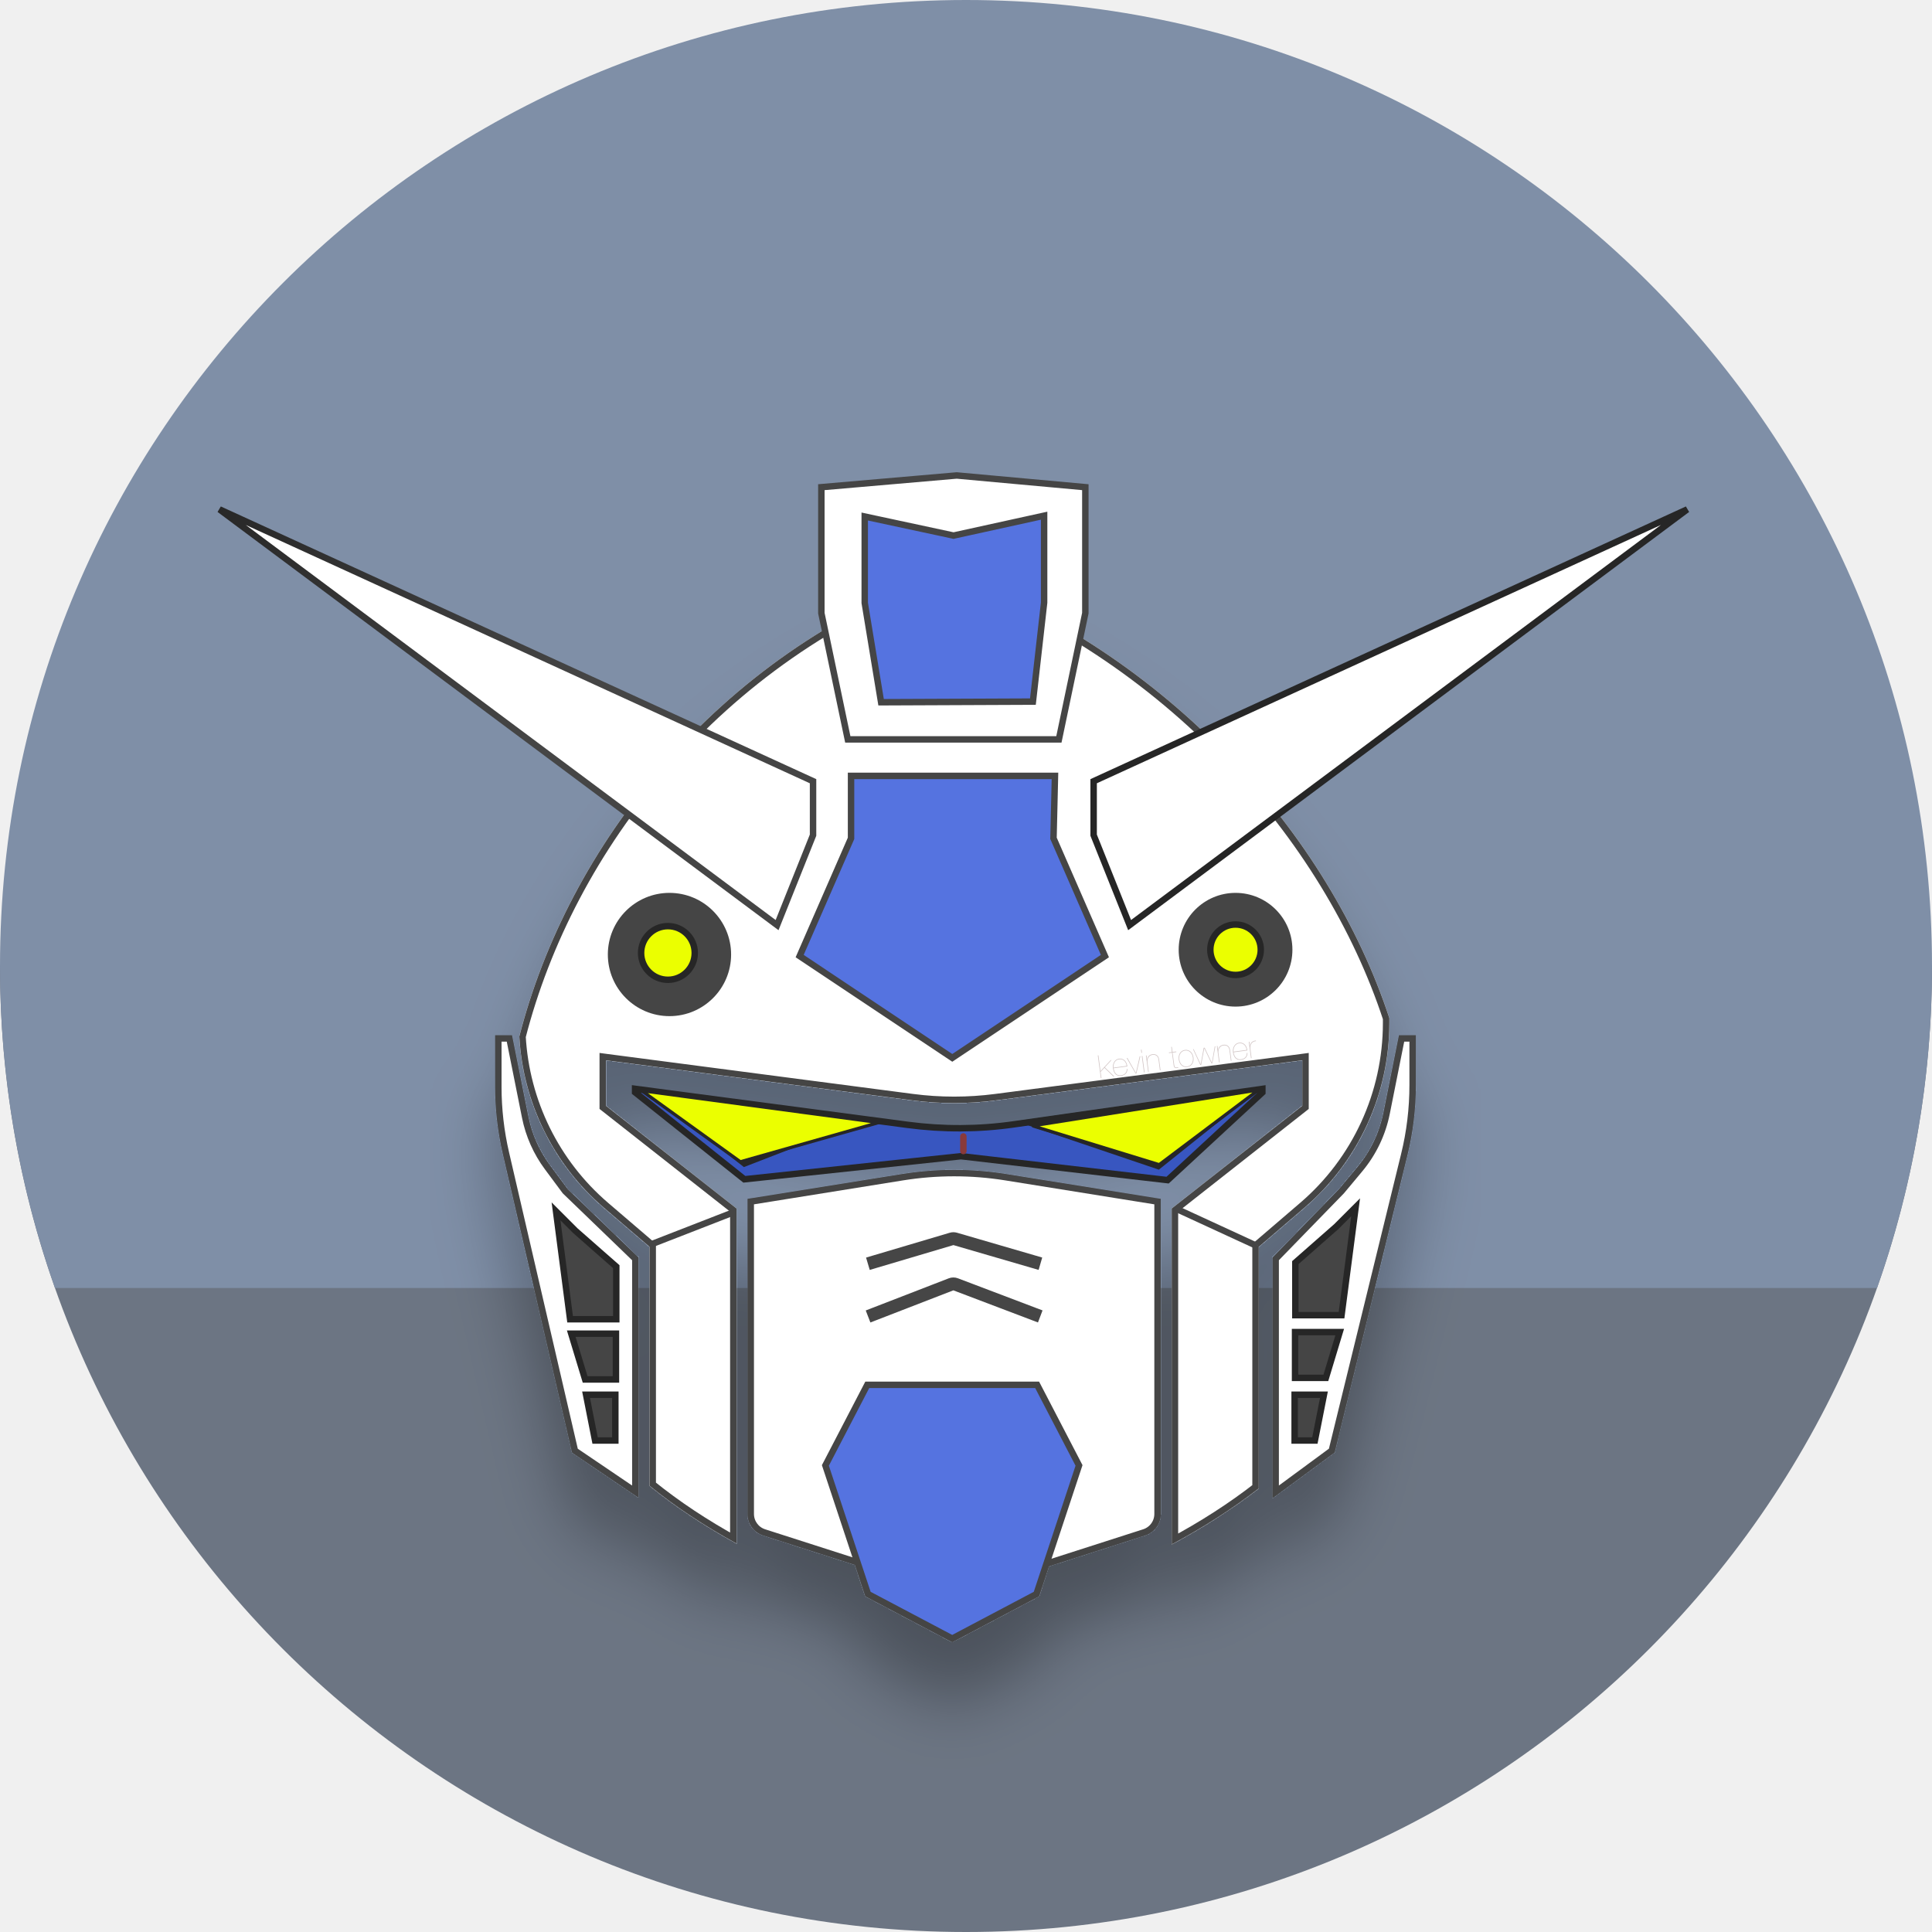
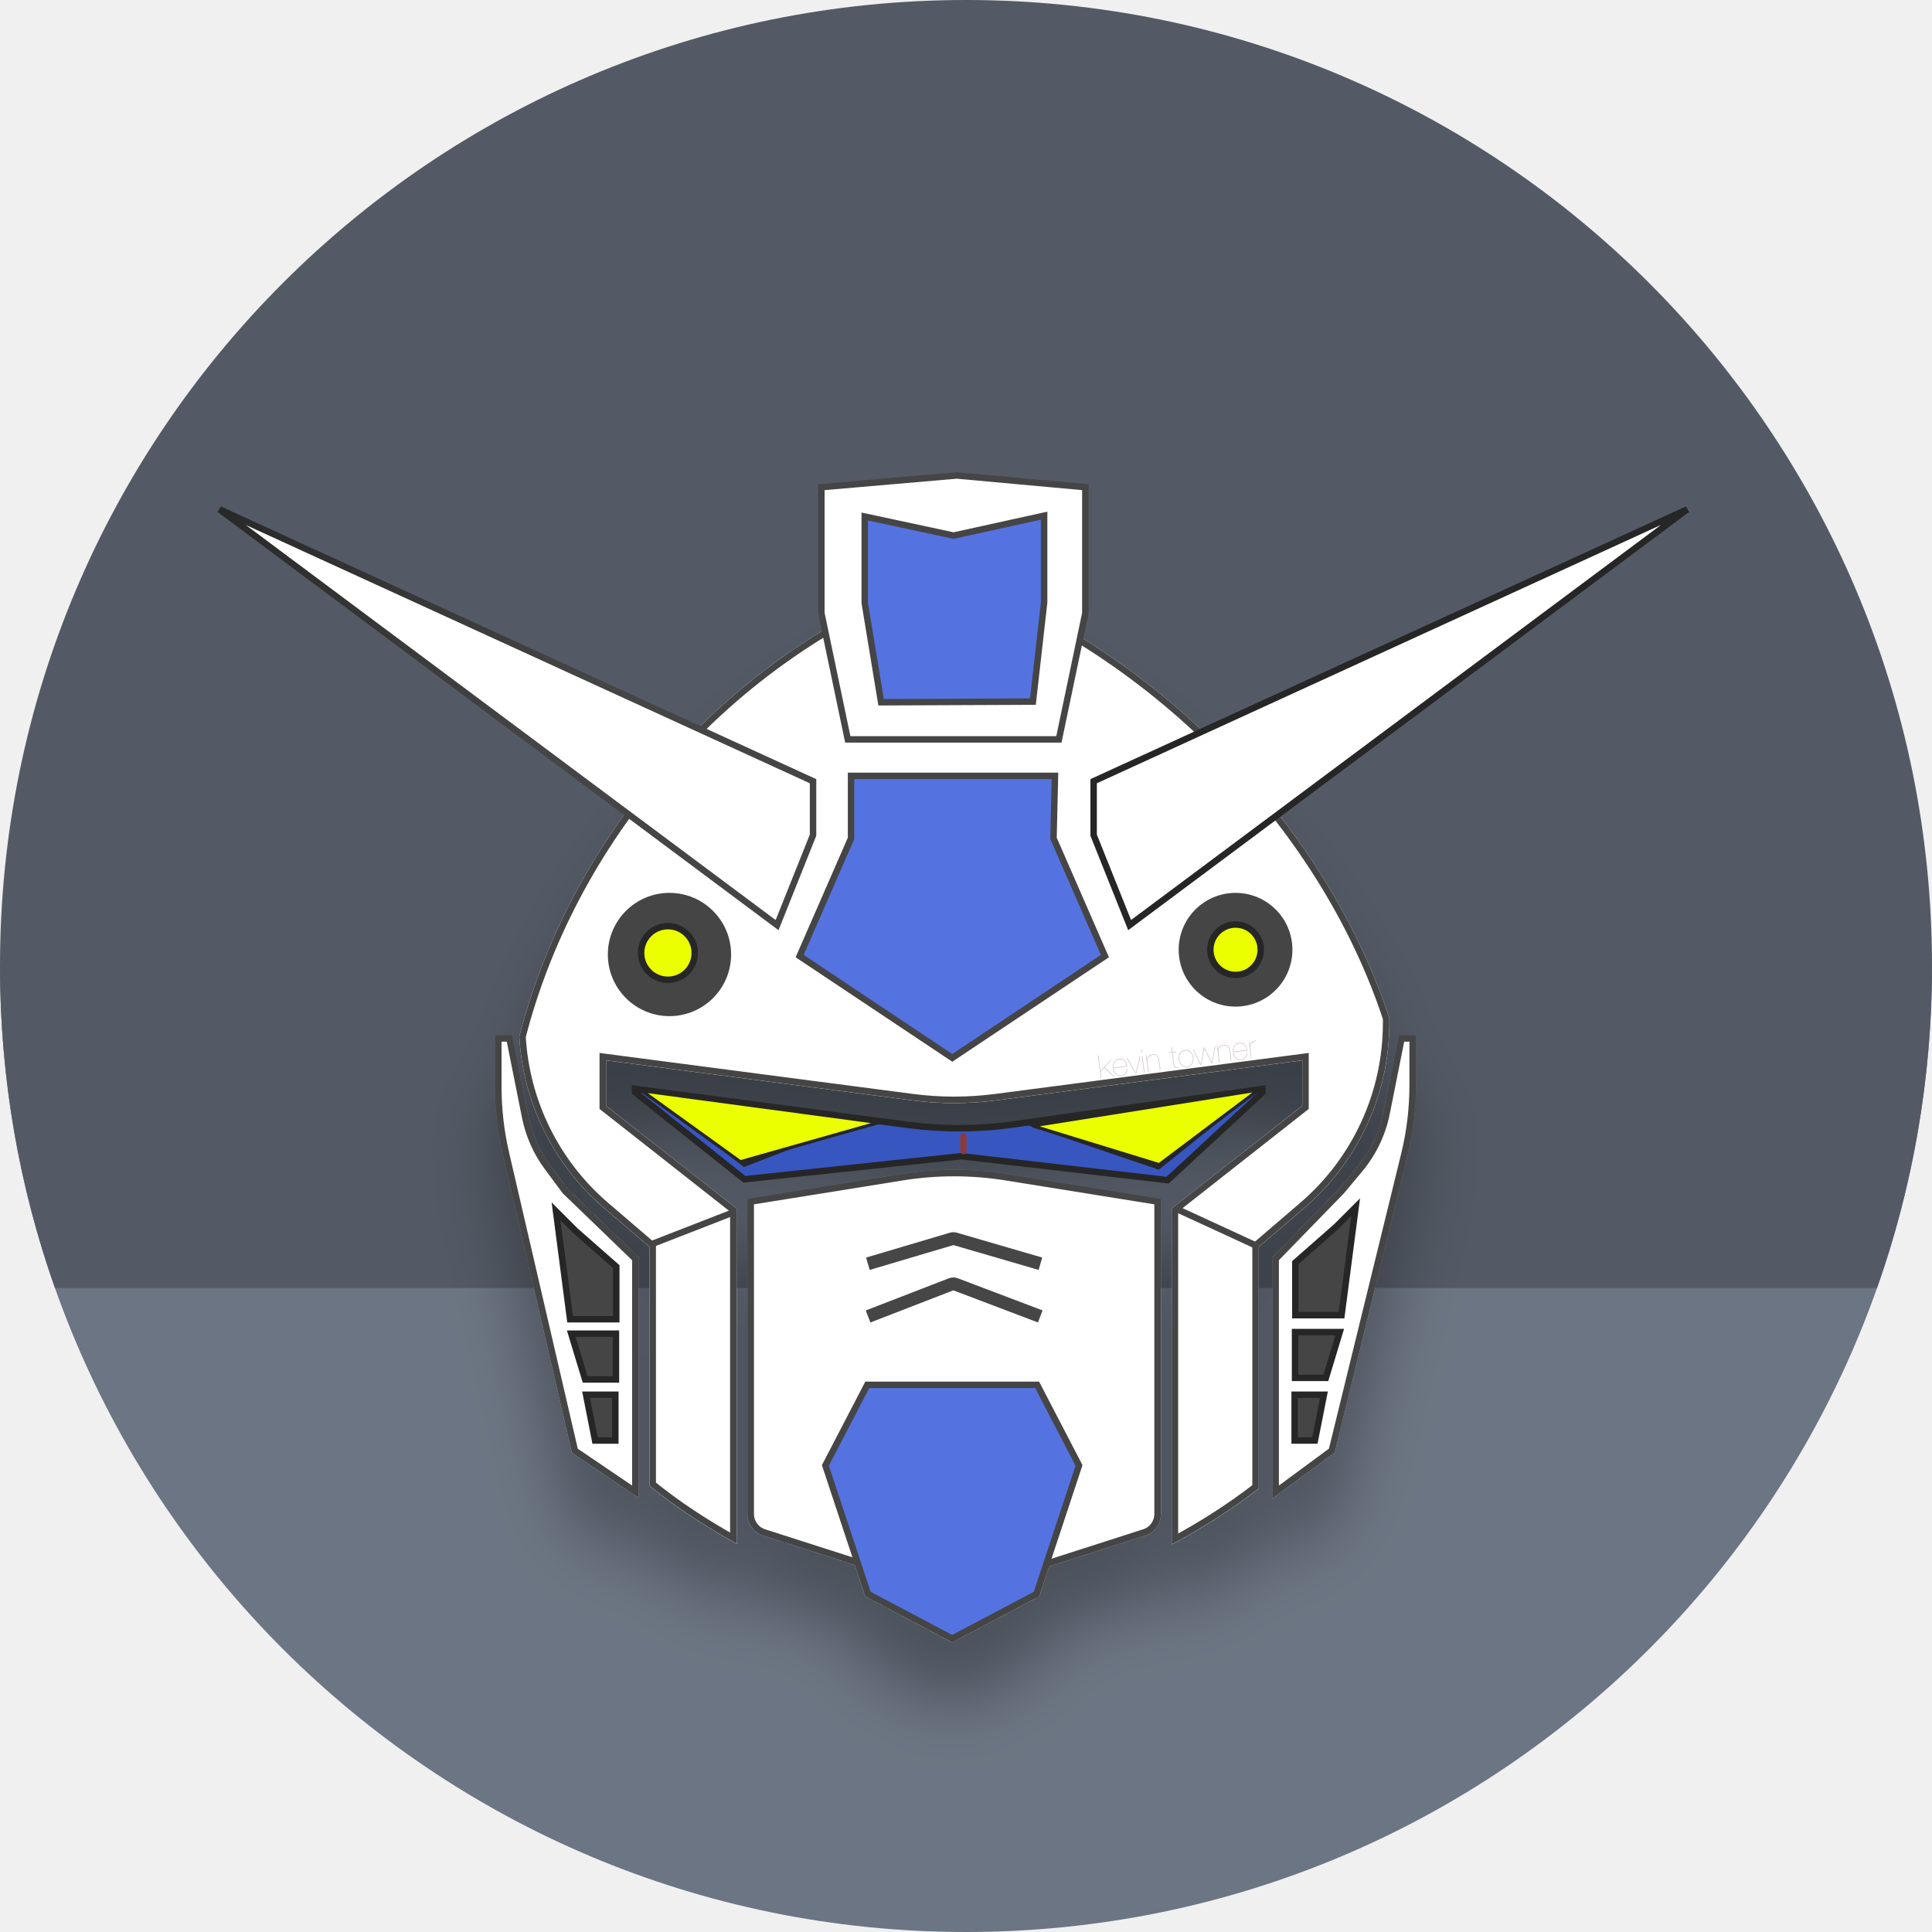
<svg xmlns="http://www.w3.org/2000/svg" width="60" height="60" viewBox="0 0 60 60" fill="none">
  <path fill-rule="evenodd" clip-rule="evenodd" d="M30 60C46.569 60 60 46.569 60 30H0C0 46.569 13.431 60 30 60Z" fill="#6C7583" />
-   <path fill-rule="evenodd" clip-rule="evenodd" d="M58.293 40C59.398 36.872 60 33.506 60 30C60 13.431 46.569 0 30 0C13.431 0 0 13.431 0 30C0 33.506 0.602 36.872 1.707 40H58.293Z" fill="#7F8FA7" />
+   <path fill-rule="evenodd" clip-rule="evenodd" d="M58.293 40C59.398 36.872 60 33.506 60 30C60 13.431 46.569 0 30 0C13.431 0 0 13.431 0 30C0 33.506 0.602 36.872 1.707 40H58.293Z" fill="#545A65" />
  <g filter="url(#filter0_d_537_2)">
    <mask id="path-3-inside-1_537_2" fill="white">
      <path fill-rule="evenodd" clip-rule="evenodd" d="M43.147 31.618V31.771C43.147 33.977 42.183 36.072 40.508 37.508L39.092 38.722V45.672V46.222C38.289 46.847 37.388 47.427 36.389 47.962V37.531L40.444 34.342V32.928L30.928 34.172C30.067 34.285 29.196 34.285 28.335 34.172L18.819 32.928V34.342L22.874 37.531V47.936C21.868 47.385 20.967 46.786 20.171 46.14V45.671V38.72L18.755 37.507C17.186 36.162 16.241 34.238 16.128 32.187C17.634 26.32 22.186 20.361 29.361 17.752C36.303 20.277 41.281 25.938 43.147 31.618Z" />
    </mask>
    <path fill-rule="evenodd" clip-rule="evenodd" d="M43.147 31.618V31.771C43.147 33.977 42.183 36.072 40.508 37.508L39.092 38.722V45.672V46.222C38.289 46.847 37.388 47.427 36.389 47.962V37.531L40.444 34.342V32.928L30.928 34.172C30.067 34.285 29.196 34.285 28.335 34.172L18.819 32.928V34.342L22.874 37.531V47.936C21.868 47.385 20.967 46.786 20.171 46.14V45.671V38.72L18.755 37.507C17.186 36.162 16.241 34.238 16.128 32.187C17.634 26.32 22.186 20.361 29.361 17.752C36.303 20.277 41.281 25.938 43.147 31.618Z" fill="white" />
    <path d="M43.147 31.618H43.347V31.586L43.337 31.555L43.147 31.618ZM40.508 37.508L40.378 37.356L40.378 37.356L40.508 37.508ZM39.092 38.722L38.962 38.57L38.892 38.63V38.722H39.092ZM39.092 46.222L39.215 46.38L39.292 46.32V46.222H39.092ZM36.389 47.962H36.189V48.297L36.484 48.139L36.389 47.962ZM36.389 37.531L36.266 37.373L36.189 37.434V37.531H36.389ZM40.444 34.342L40.568 34.499L40.644 34.439V34.342H40.444ZM40.444 32.928H40.644V32.7L40.418 32.73L40.444 32.928ZM30.928 34.172L30.902 33.974L30.902 33.974L30.928 34.172ZM28.335 34.172L28.309 34.371L28.309 34.371L28.335 34.172ZM18.819 32.928L18.845 32.73L18.619 32.7V32.928H18.819ZM18.819 34.342H18.619V34.439L18.696 34.499L18.819 34.342ZM22.874 37.531H23.074V37.434L22.997 37.373L22.874 37.531ZM22.874 47.936L22.778 48.111L23.074 48.273V47.936H22.874ZM20.171 46.14H19.971V46.235L20.045 46.295L20.171 46.14ZM20.171 38.72H20.371V38.628L20.301 38.568L20.171 38.72ZM18.755 37.507L18.625 37.658L18.625 37.658L18.755 37.507ZM16.128 32.187L15.934 32.138L15.926 32.168L15.928 32.198L16.128 32.187ZM29.361 17.752L29.429 17.564L29.361 17.539L29.292 17.564L29.361 17.752ZM42.947 31.618V31.771H43.347V31.618H42.947ZM42.947 31.771C42.947 33.918 42.009 35.959 40.378 37.356L40.639 37.66C42.358 36.186 43.347 34.035 43.347 31.771H42.947ZM40.378 37.356L38.962 38.57L39.223 38.873L40.639 37.66L40.378 37.356ZM38.892 38.722V45.672H39.292V38.722H38.892ZM38.892 45.672V46.222H39.292V45.672H38.892ZM38.969 46.064C38.176 46.682 37.285 47.256 36.295 47.786L36.484 48.139C37.491 47.599 38.402 47.013 39.215 46.38L38.969 46.064ZM36.589 47.962V37.531H36.189V47.962H36.589ZM36.513 37.688L40.568 34.499L40.32 34.185L36.266 37.373L36.513 37.688ZM40.644 34.342V32.928H40.244V34.342H40.644ZM40.418 32.73L30.902 33.974L30.954 34.371L40.47 33.126L40.418 32.73ZM30.902 33.974C30.059 34.084 29.204 34.084 28.361 33.974L28.309 34.371C29.187 34.486 30.076 34.486 30.954 34.371L30.902 33.974ZM28.361 33.974L18.845 32.73L18.793 33.126L28.309 34.371L28.361 33.974ZM18.619 32.928V34.342H19.019V32.928H18.619ZM18.696 34.499L22.75 37.688L22.997 37.373L18.943 34.185L18.696 34.499ZM22.674 37.531V47.936H23.074V37.531H22.674ZM22.97 47.76C21.973 47.214 21.083 46.623 20.297 45.985L20.045 46.295C20.851 46.95 21.762 47.555 22.778 48.111L22.97 47.76ZM20.371 46.14V45.671H19.971V46.14H20.371ZM20.371 45.671V38.72H19.971V45.671H20.371ZM20.301 38.568L18.885 37.355L18.625 37.658L20.041 38.872L20.301 38.568ZM18.885 37.355C17.358 36.046 16.438 34.173 16.327 32.176L15.928 32.198C16.044 34.304 17.015 36.278 18.625 37.658L18.885 37.355ZM16.321 32.237C17.813 26.428 22.322 20.524 29.429 17.94L29.292 17.564C22.05 20.198 17.455 26.212 15.934 32.138L16.321 32.237ZM29.292 17.94C36.176 20.443 41.11 26.057 42.957 31.68L43.337 31.555C41.453 25.818 36.431 20.11 29.429 17.564L29.292 17.94Z" fill="#454545" mask="url(#path-3-inside-1_537_2)" />
    <path d="M23.399 37.303L23.315 37.316V37.401V47.017C23.315 47.278 23.483 47.509 23.732 47.589L29.601 49.473L29.632 49.483L29.663 49.473L35.532 47.589C35.781 47.509 35.949 47.278 35.949 47.017V37.401V37.316L35.865 37.303L31.233 36.559C30.172 36.389 29.092 36.389 28.031 36.559L23.399 37.303Z" fill="white" stroke="#454545" stroke-width="0.2" />
    <path d="M32.209 43.007L33.51 45.51L32.187 49.505L29.572 50.887L26.956 49.505L25.633 45.51L26.934 43.007L29.572 43.007L32.209 43.007Z" fill="#5573E0" stroke="#454545" stroke-width="0.2" />
    <path d="M27.145 39.19L29.551 38.476C29.587 38.465 29.627 38.465 29.663 38.475L32.119 39.19" stroke="#464646" stroke-width="0.4" stroke-linecap="square" />
    <path d="M27.145 40.812L29.536 39.886C29.582 39.869 29.633 39.868 29.679 39.886L32.119 40.812" stroke="#464646" stroke-width="0.4" stroke-linecap="square" />
    <path d="M19.731 39.136V39.094L19.7 39.065L17.552 36.993L17.003 36.254C16.659 35.791 16.422 35.258 16.309 34.692L15.836 32.329L15.82 32.249H15.738H15.576H15.476V32.349V33.752C15.476 34.444 15.555 35.133 15.711 35.807L17.846 45.013L17.855 45.051L17.887 45.074L19.574 46.217L19.731 46.323V46.135V39.136Z" fill="white" stroke="#454545" stroke-width="0.2" />
    <path d="M18.172 42.84L17.741 41.419H19.129V42.84H18.172Z" fill="#454545" stroke="#262626" stroke-width="0.2" />
    <path d="M17.705 40.971L17.268 37.62L17.871 38.223L17.871 38.223L17.876 38.227L18.524 38.797L19.139 39.337V40.971H17.705Z" fill="#454545" stroke="#262626" stroke-width="0.2" />
    <path d="M18.481 44.737L18.201 43.315H19.11V44.737H18.481Z" fill="#454545" stroke="#262626" stroke-width="0.2" />
    <path d="M39.617 39.136V39.096L39.645 39.067L41.663 36.992L42.233 36.309C42.649 35.809 42.934 35.214 43.062 34.576L43.511 32.329L43.527 32.249H43.609H43.771H43.871V32.349V33.695C43.871 34.425 43.784 35.152 43.61 35.86L41.368 45.014L41.359 45.05L41.33 45.071L39.776 46.215L39.617 46.332V46.135V39.136Z" fill="white" stroke="#454545" stroke-width="0.2" />
    <path d="M41.176 42.791L41.606 41.369H40.219V42.791H41.176Z" fill="#454545" stroke="#262626" stroke-width="0.2" />
    <path d="M41.663 40.844L42.1 37.493L41.497 38.096L41.497 38.096L41.492 38.1L40.228 39.211V40.844H41.663Z" fill="#454545" stroke="#262626" stroke-width="0.2" />
    <path d="M40.835 44.737L41.116 43.315H40.206V44.737H40.835Z" fill="#454545" stroke="#262626" stroke-width="0.2" />
  </g>
  <circle cx="20.791" cy="29.643" r="1.914" fill="#454545" />
  <circle cx="20.743" cy="29.595" r="0.833" fill="#EBFF00" stroke="#262626" stroke-width="0.2" />
  <circle cx="38.371" cy="29.495" r="1.766" fill="#454545" />
  <circle cx="38.371" cy="29.495" r="0.783" fill="#EBFF00" stroke="#262626" stroke-width="0.2" />
  <path d="M29.855 35.908L29.844 35.907L29.833 35.908L23.116 36.624L19.723 33.922V33.814L28.194 34.934C29.289 35.079 30.398 35.074 31.491 34.917L39.204 33.816L39.204 33.927L36.261 36.65L29.855 35.908Z" fill="#3856C0" stroke="#262626" stroke-width="0.2" />
  <path d="M20.021 33.794L27.019 34.727L23.102 36.245L20.021 33.794Z" fill="#262626" />
  <path d="M39.234 33.727L31.806 34.908L35.989 36.325L39.234 33.727Z" fill="#262626" />
  <path d="M22.992 36.08L19.93 33.873L27.292 34.861L22.992 36.08Z" fill="#EBFF00" stroke="#262626" stroke-width="0.1" />
  <path d="M35.999 36.17L39.084 33.848L32.067 34.963L35.999 36.17Z" fill="#EBFF00" stroke="#262626" stroke-width="0.1" />
  <line x1="29.918" y1="35.293" x2="29.918" y2="35.746" stroke="#893A3A" stroke-width="0.2" stroke-linecap="round" />
  <path d="M26.43 24.096L29.574 24.096L32.763 24.096L32.718 26.012L32.717 26.034L32.726 26.054L34.314 29.692L29.574 32.853L24.834 29.692L26.422 26.054L26.43 26.035V26.014V24.096Z" fill="#5573E0" stroke="#454545" stroke-width="0.2" />
  <path d="M25.25 25.937L24.133 28.73L6.816 15.819L25.25 24.261L25.25 25.937Z" fill="white" stroke="url(#paint0_linear_537_2)" stroke-width="0.2" />
  <path d="M33.964 25.937L35.081 28.73L52.398 15.819L33.964 24.261L33.964 25.937Z" fill="white" stroke="url(#paint1_linear_537_2)" stroke-width="0.2" />
  <path d="M33.706 19.041L32.885 22.963H26.329L25.508 19.041V15.13L29.712 14.766L33.706 15.13V19.041Z" fill="white" stroke="#454545" stroke-width="0.2" />
  <path d="M26.855 18.725L26.855 16.041L29.591 16.628L29.613 16.633L29.635 16.628L32.426 16.015L32.426 18.716L32.078 21.789L27.363 21.809L26.855 18.725Z" fill="#5573E0" stroke="#454545" stroke-width="0.2" stroke-linecap="round" />
  <path d="M20.3 38.614L22.7 37.68" stroke="#454545" stroke-width="0.2" stroke-linecap="square" />
  <path d="M38.86 38.614L36.66 37.6" stroke="#454545" stroke-width="0.2" stroke-linecap="square" />
  <path d="M34.181 33.289L34.299 33.163L34.578 33.432L34.604 33.428L34.312 33.147L34.52 32.921L34.491 32.925L34.178 33.264L34.113 32.774L34.093 32.776L34.187 33.484L34.207 33.481L34.181 33.289ZM34.584 33.176L35.011 33.119C35.007 33.084 34.999 33.051 34.986 33.02C34.974 32.988 34.957 32.961 34.935 32.939C34.914 32.916 34.888 32.899 34.857 32.888C34.826 32.876 34.791 32.873 34.752 32.878C34.723 32.882 34.696 32.892 34.671 32.907C34.645 32.923 34.624 32.943 34.606 32.969C34.589 32.995 34.576 33.024 34.568 33.059C34.56 33.094 34.558 33.132 34.564 33.175C34.569 33.212 34.578 33.247 34.591 33.279C34.604 33.31 34.621 33.337 34.642 33.359C34.663 33.38 34.688 33.396 34.718 33.405C34.748 33.415 34.783 33.417 34.822 33.411C34.88 33.403 34.927 33.38 34.963 33.343C34.998 33.304 35.015 33.255 35.014 33.194L34.995 33.197C34.993 33.254 34.977 33.3 34.945 33.333C34.914 33.365 34.871 33.385 34.818 33.392C34.782 33.397 34.75 33.395 34.723 33.386C34.696 33.376 34.674 33.362 34.655 33.342C34.636 33.322 34.621 33.298 34.609 33.27C34.598 33.242 34.59 33.21 34.584 33.176ZM34.988 33.102L34.582 33.156C34.579 33.12 34.581 33.087 34.589 33.057C34.596 33.027 34.608 33.001 34.623 32.979C34.639 32.956 34.657 32.938 34.68 32.924C34.703 32.91 34.728 32.902 34.756 32.898C34.789 32.894 34.819 32.896 34.846 32.905C34.873 32.914 34.896 32.927 34.915 32.946C34.935 32.965 34.951 32.988 34.964 33.016C34.976 33.042 34.984 33.071 34.988 33.102ZM35.394 32.805L35.277 33.319L35.275 33.319L35.013 32.856L34.99 32.859L35.267 33.34L35.292 33.337L35.416 32.802L35.394 32.805ZM35.466 32.696L35.453 32.595L35.433 32.598L35.446 32.698L35.466 32.696ZM35.547 33.303L35.479 32.794L35.459 32.796L35.527 33.306L35.547 33.303ZM35.588 32.779L35.656 33.289L35.675 33.286L35.637 32.998C35.633 32.969 35.634 32.941 35.638 32.915C35.643 32.888 35.651 32.864 35.664 32.843C35.677 32.821 35.694 32.803 35.716 32.788C35.738 32.773 35.764 32.764 35.794 32.76C35.816 32.757 35.837 32.758 35.857 32.761C35.877 32.765 35.896 32.773 35.912 32.784C35.929 32.796 35.944 32.811 35.955 32.831C35.966 32.851 35.974 32.875 35.978 32.905L36.022 33.24L36.042 33.237L35.997 32.899C35.993 32.87 35.985 32.844 35.973 32.823C35.961 32.801 35.946 32.783 35.928 32.77C35.91 32.757 35.889 32.747 35.865 32.742C35.843 32.737 35.818 32.736 35.791 32.74C35.766 32.743 35.744 32.75 35.724 32.76C35.705 32.769 35.688 32.781 35.674 32.796C35.66 32.811 35.649 32.827 35.641 32.845C35.633 32.863 35.628 32.882 35.626 32.902L35.624 32.902L35.608 32.776L35.588 32.779ZM36.416 32.689L36.532 32.674L36.529 32.654L36.414 32.669L36.392 32.509L36.373 32.511L36.394 32.672L36.301 32.684L36.303 32.704L36.397 32.692L36.449 33.086C36.454 33.123 36.465 33.147 36.483 33.158C36.501 33.169 36.522 33.173 36.545 33.17C36.56 33.168 36.571 33.167 36.576 33.165C36.582 33.164 36.587 33.162 36.593 33.161L36.591 33.141C36.587 33.143 36.582 33.145 36.574 33.146C36.566 33.147 36.557 33.149 36.547 33.15C36.539 33.151 36.532 33.152 36.523 33.152C36.515 33.152 36.508 33.149 36.5 33.145C36.493 33.141 36.486 33.133 36.48 33.123C36.475 33.113 36.471 33.099 36.468 33.08L36.416 32.689ZM36.625 32.9C36.621 32.869 36.621 32.837 36.626 32.806C36.631 32.776 36.641 32.748 36.656 32.723C36.671 32.697 36.69 32.676 36.714 32.659C36.739 32.641 36.768 32.63 36.803 32.626C36.836 32.621 36.867 32.624 36.895 32.635C36.923 32.645 36.948 32.66 36.968 32.681C36.989 32.701 37.006 32.726 37.019 32.754C37.032 32.783 37.041 32.813 37.045 32.845C37.049 32.877 37.048 32.909 37.043 32.94C37.039 32.971 37.029 32.999 37.014 33.024C36.999 33.049 36.98 33.07 36.955 33.088C36.931 33.104 36.902 33.115 36.868 33.119C36.834 33.124 36.803 33.121 36.775 33.112C36.747 33.101 36.723 33.086 36.702 33.066C36.681 33.045 36.664 33.02 36.651 32.992C36.638 32.963 36.63 32.933 36.625 32.9ZM36.606 32.903C36.61 32.938 36.62 32.971 36.634 33.002C36.648 33.033 36.666 33.059 36.689 33.081C36.712 33.102 36.739 33.119 36.769 33.13C36.799 33.14 36.833 33.143 36.87 33.138C36.908 33.133 36.94 33.122 36.966 33.103C36.993 33.085 37.014 33.062 37.03 33.035C37.046 33.008 37.057 32.978 37.063 32.945C37.069 32.911 37.069 32.877 37.065 32.842C37.06 32.807 37.05 32.774 37.036 32.744C37.022 32.713 37.004 32.686 36.98 32.664C36.958 32.643 36.932 32.626 36.901 32.616C36.871 32.604 36.837 32.601 36.8 32.606C36.762 32.611 36.73 32.623 36.704 32.642C36.678 32.66 36.656 32.683 36.639 32.71C36.623 32.737 36.613 32.767 36.607 32.801C36.602 32.834 36.601 32.868 36.606 32.903ZM37.725 32.495L37.636 33.005L37.634 33.005L37.412 32.536L37.381 32.541L37.289 33.051L37.287 33.051L37.07 32.582L37.051 32.584L37.276 33.073L37.304 33.069L37.399 32.559L37.401 32.558L37.624 33.027L37.65 33.023L37.745 32.492L37.725 32.495ZM37.791 32.486L37.859 32.996L37.879 32.993L37.84 32.705C37.837 32.676 37.837 32.648 37.841 32.622C37.846 32.595 37.855 32.571 37.867 32.55C37.88 32.528 37.898 32.51 37.919 32.495C37.941 32.48 37.967 32.471 37.997 32.467C38.019 32.464 38.04 32.464 38.06 32.468C38.081 32.472 38.099 32.479 38.116 32.491C38.133 32.502 38.147 32.518 38.158 32.538C38.169 32.557 38.177 32.582 38.181 32.612L38.226 32.947L38.245 32.944L38.2 32.606C38.197 32.576 38.188 32.551 38.176 32.53C38.164 32.508 38.149 32.49 38.131 32.477C38.113 32.464 38.092 32.454 38.069 32.449C38.046 32.444 38.021 32.443 37.995 32.447C37.97 32.45 37.947 32.457 37.928 32.467C37.908 32.476 37.891 32.488 37.877 32.503C37.864 32.517 37.853 32.534 37.844 32.552C37.837 32.569 37.832 32.589 37.83 32.609L37.828 32.609L37.811 32.483L37.791 32.486ZM38.311 32.68L38.737 32.623C38.734 32.588 38.726 32.555 38.713 32.524C38.701 32.492 38.684 32.465 38.662 32.443C38.641 32.42 38.615 32.403 38.584 32.392C38.553 32.38 38.518 32.377 38.478 32.383C38.45 32.386 38.423 32.396 38.398 32.411C38.372 32.427 38.351 32.448 38.333 32.474C38.316 32.499 38.303 32.529 38.295 32.563C38.286 32.598 38.285 32.637 38.291 32.679C38.296 32.717 38.305 32.751 38.318 32.783C38.331 32.815 38.348 32.841 38.369 32.863C38.39 32.885 38.415 32.9 38.445 32.91C38.475 32.919 38.51 32.921 38.549 32.915C38.607 32.907 38.654 32.884 38.69 32.847C38.725 32.809 38.742 32.759 38.741 32.699L38.722 32.701C38.721 32.759 38.704 32.804 38.672 32.837C38.641 32.869 38.598 32.889 38.545 32.896C38.508 32.901 38.477 32.899 38.45 32.89C38.423 32.88 38.401 32.866 38.382 32.846C38.363 32.827 38.348 32.803 38.336 32.775C38.325 32.746 38.316 32.715 38.311 32.68ZM38.715 32.606L38.309 32.66C38.306 32.624 38.308 32.592 38.316 32.562C38.323 32.532 38.334 32.506 38.35 32.483C38.365 32.461 38.385 32.442 38.407 32.428C38.43 32.415 38.455 32.406 38.483 32.402C38.516 32.398 38.546 32.4 38.573 32.409C38.599 32.418 38.623 32.432 38.642 32.451C38.662 32.469 38.678 32.492 38.69 32.52C38.703 32.546 38.711 32.575 38.715 32.606ZM38.87 32.861L38.832 32.573C38.828 32.545 38.828 32.517 38.833 32.49C38.837 32.462 38.846 32.438 38.86 32.416C38.874 32.393 38.893 32.374 38.916 32.36C38.94 32.344 38.97 32.335 39.005 32.333L39.003 32.313C38.972 32.316 38.946 32.323 38.924 32.333C38.902 32.344 38.884 32.356 38.869 32.371C38.855 32.386 38.843 32.402 38.836 32.421C38.828 32.439 38.823 32.457 38.821 32.477L38.819 32.477L38.802 32.352L38.782 32.354L38.85 32.864L38.87 32.861Z" fill="#D1C5C5" />
  <defs>
    <filter id="filter0_d_537_2" x="13.376" y="17.752" width="32.595" height="37.248" filterUnits="userSpaceOnUse" color-interpolation-filters="sRGB">
      <feFlood flood-opacity="0" result="BackgroundImageFix" />
      <feColorMatrix in="SourceAlpha" type="matrix" values="0 0 0 0 0 0 0 0 0 0 0 0 0 0 0 0 0 0 127 0" result="hardAlpha" />
      <feOffset dy="2" />
      <feGaussianBlur stdDeviation="1" />
      <feComposite in2="hardAlpha" operator="out" />
      <feColorMatrix type="matrix" values="0 0 0 0 0 0 0 0 0 0 0 0 0 0 0 0 0 0 0.3 0" />
      <feBlend mode="normal" in2="BackgroundImageFix" result="effect1_dropShadow_537_2" />
      <feBlend mode="normal" in="SourceGraphic" in2="effect1_dropShadow_537_2" result="shape" />
    </filter>
    <linearGradient id="paint0_linear_537_2" x1="8.724" y1="12.668" x2="24.397" y2="28.674" gradientUnits="userSpaceOnUse">
      <stop stop-color="#262626" />
      <stop offset="0.569" stop-color="#454545" />
    </linearGradient>
    <linearGradient id="paint1_linear_537_2" x1="50.49" y1="12.668" x2="34.817" y2="28.674" gradientUnits="userSpaceOnUse">
      <stop stop-color="#262626" />
      <stop offset="0.392" stop-color="#262626" />
    </linearGradient>
  </defs>
</svg>
